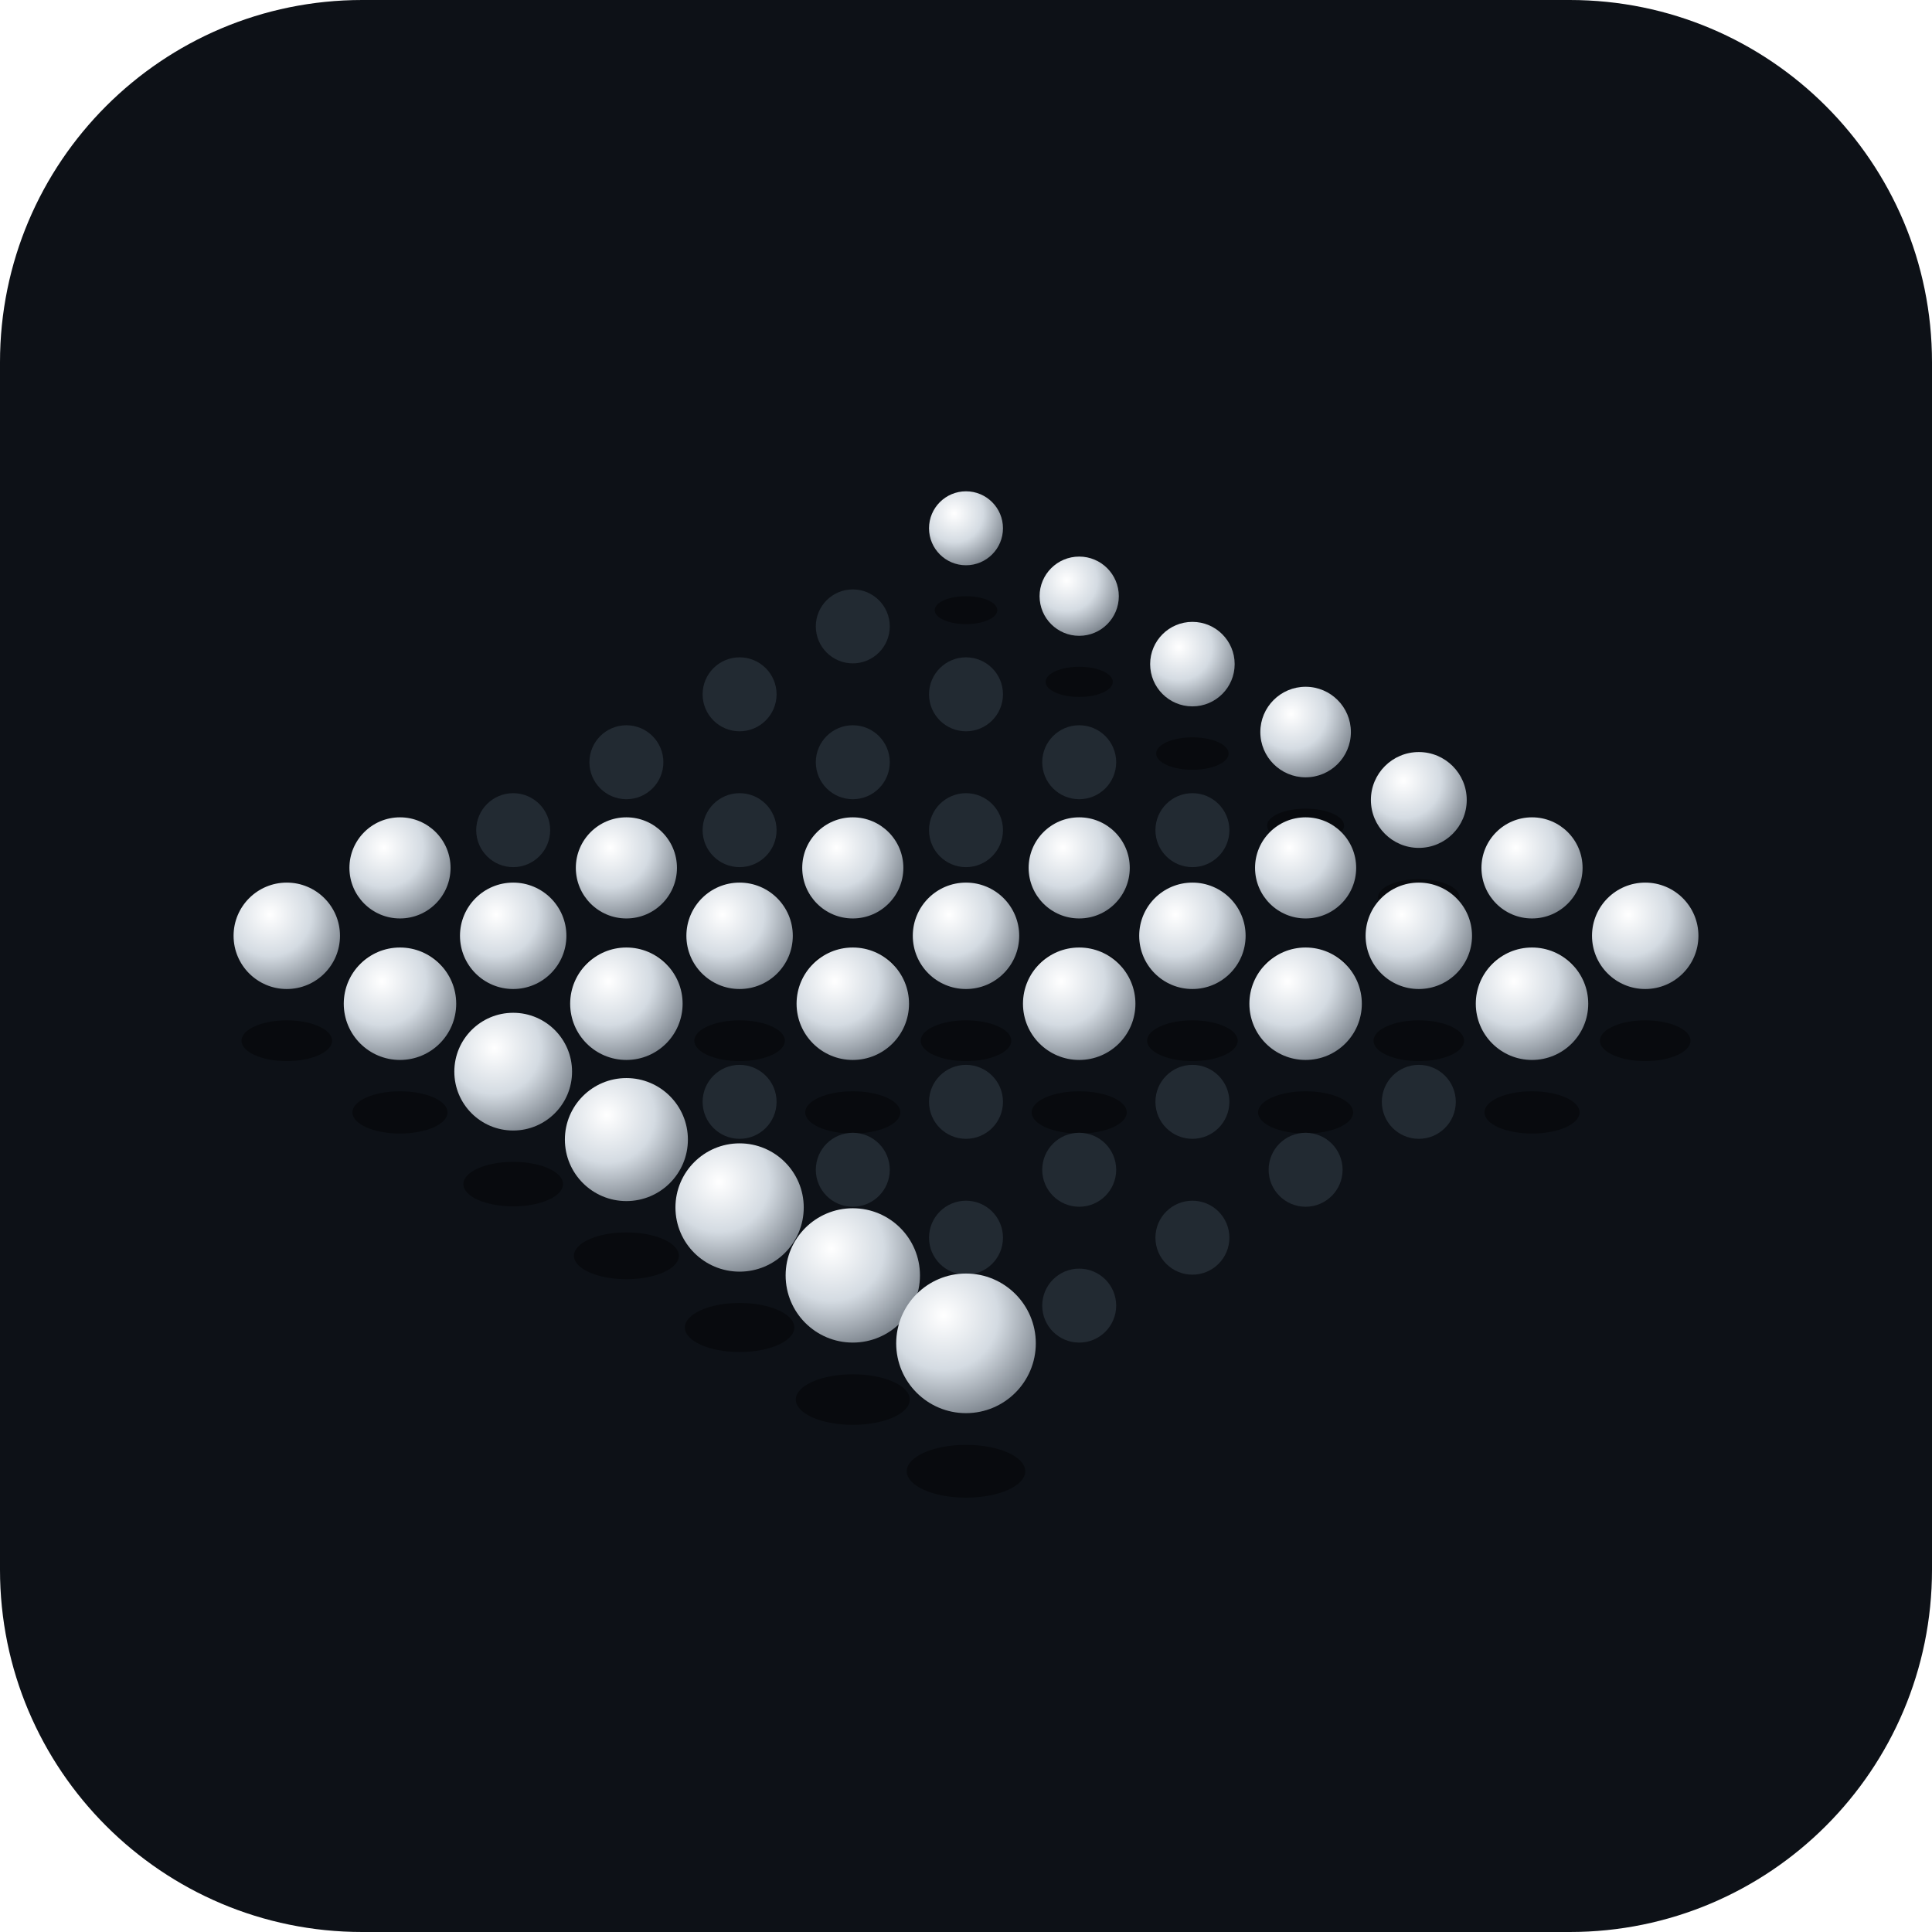
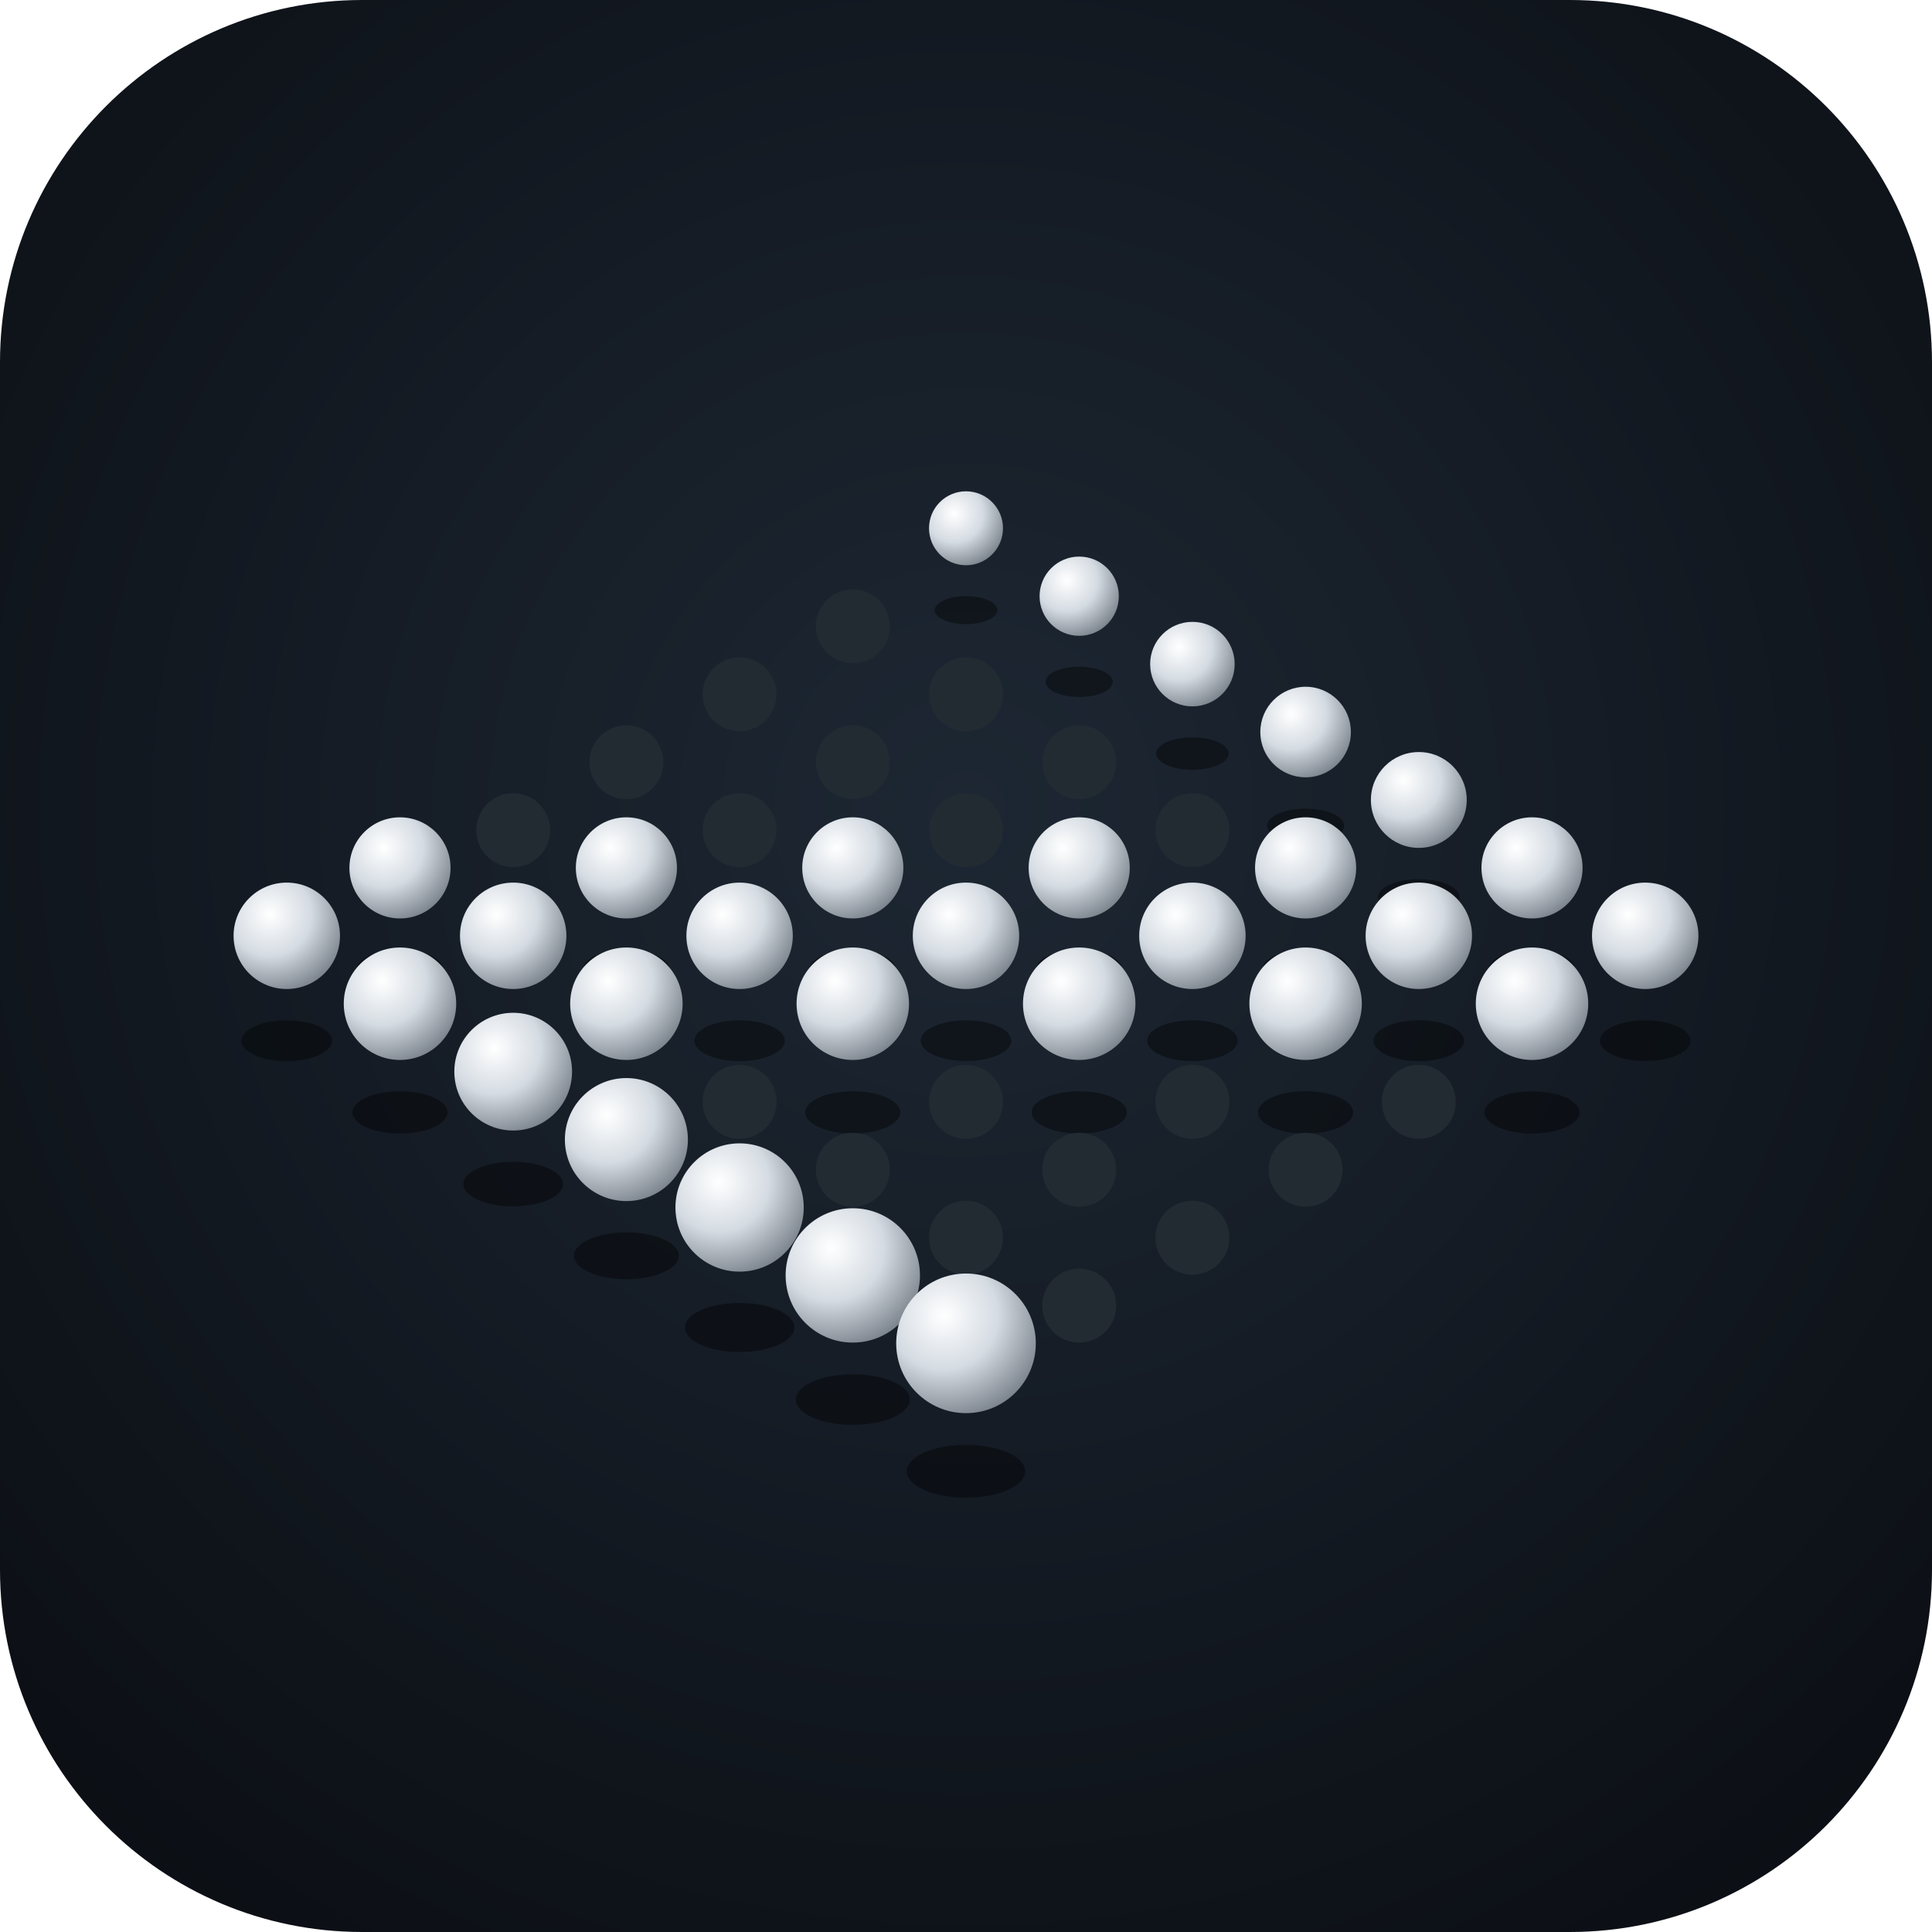
<svg xmlns="http://www.w3.org/2000/svg" viewBox="0 0 512 512">
  <defs>
    <radialGradient id="sph" cx="0.34" cy="0.30" r="0.78">
      <stop offset="0" stop-color="#ffffff" />
      <stop offset="0.5" stop-color="#d4dbe2" />
      <stop offset="1" stop-color="#767e87" />
    </radialGradient>
  </defs>
-   <rect width="512" height="512" rx="96" fill="#0D1117" />
+   <defs>
+     <radialGradient id="bgr" cx="0.5" cy="0.42" r="0.75">
+       <stop offset="0" stop-color="#1d2733" />
+       <stop offset="1" stop-color="#0a0d12" />
+     </radialGradient>
+   </defs>
+   <rect width="512" height="512" rx="96" fill="url(#bgr)" />
  <ellipse cx="256" cy="161.7" rx="8.3" ry="3.7" fill="#000" fill-opacity="0.4" />
  <circle cx="256" cy="140.0" r="9.8" fill="url(#sph)" />
  <ellipse cx="286" cy="180.7" rx="8.9" ry="4.0" fill="#000" fill-opacity="0.4" />
  <circle cx="286" cy="158.0" r="10.5" fill="url(#sph)" />
  <circle cx="226" cy="166.0" r="9.8" fill="#222a32" />
  <ellipse cx="316" cy="199.7" rx="9.6" ry="4.3" fill="#000" fill-opacity="0.4" />
  <circle cx="316" cy="176.0" r="11.2" fill="url(#sph)" />
  <circle cx="256" cy="184.0" r="9.8" fill="#222a32" />
  <circle cx="196" cy="184.0" r="9.8" fill="#222a32" />
  <ellipse cx="346" cy="218.8" rx="10.2" ry="4.5" fill="#000" fill-opacity="0.4" />
  <circle cx="346" cy="194.0" r="12.0" fill="url(#sph)" />
  <circle cx="286" cy="202.0" r="9.8" fill="#222a32" />
  <circle cx="226" cy="202.0" r="9.8" fill="#222a32" />
  <circle cx="166" cy="202.0" r="9.8" fill="#222a32" />
  <ellipse cx="376" cy="237.8" rx="10.8" ry="4.8" fill="#000" fill-opacity="0.4" />
  <circle cx="376" cy="212.0" r="12.7" fill="url(#sph)" />
  <circle cx="316" cy="220.0" r="9.8" fill="#222a32" />
  <circle cx="256" cy="220.0" r="9.8" fill="#222a32" />
  <circle cx="196" cy="220.0" r="9.8" fill="#222a32" />
  <circle cx="136" cy="220.0" r="9.8" fill="#222a32" />
  <ellipse cx="406" cy="256.8" rx="11.4" ry="5.1" fill="#000" fill-opacity="0.4" />
  <circle cx="406" cy="230.0" r="13.4" fill="url(#sph)" />
  <ellipse cx="346" cy="256.8" rx="11.4" ry="5.1" fill="#000" fill-opacity="0.4" />
  <circle cx="346" cy="230.0" r="13.4" fill="url(#sph)" />
  <ellipse cx="286" cy="256.8" rx="11.4" ry="5.1" fill="#000" fill-opacity="0.4" />
  <circle cx="286" cy="230.0" r="13.4" fill="url(#sph)" />
  <ellipse cx="226" cy="256.8" rx="11.4" ry="5.1" fill="#000" fill-opacity="0.4" />
  <circle cx="226" cy="230.0" r="13.4" fill="url(#sph)" />
  <ellipse cx="166" cy="256.8" rx="11.4" ry="5.1" fill="#000" fill-opacity="0.4" />
  <circle cx="166" cy="230.0" r="13.4" fill="url(#sph)" />
  <ellipse cx="106" cy="256.8" rx="11.4" ry="5.1" fill="#000" fill-opacity="0.4" />
  <circle cx="106" cy="230.0" r="13.4" fill="url(#sph)" />
  <ellipse cx="436" cy="275.8" rx="12.0" ry="5.4" fill="#000" fill-opacity="0.4" />
  <circle cx="436" cy="248.0" r="14.1" fill="url(#sph)" />
  <ellipse cx="376" cy="275.8" rx="12.0" ry="5.4" fill="#000" fill-opacity="0.4" />
  <circle cx="376" cy="248.0" r="14.1" fill="url(#sph)" />
  <ellipse cx="316" cy="275.8" rx="12.0" ry="5.4" fill="#000" fill-opacity="0.4" />
  <circle cx="316" cy="248.0" r="14.1" fill="url(#sph)" />
  <ellipse cx="256" cy="275.8" rx="12.0" ry="5.4" fill="#000" fill-opacity="0.4" />
  <circle cx="256" cy="248.0" r="14.1" fill="url(#sph)" />
  <ellipse cx="196" cy="275.8" rx="12.0" ry="5.4" fill="#000" fill-opacity="0.4" />
  <circle cx="196" cy="248.0" r="14.1" fill="url(#sph)" />
  <ellipse cx="136" cy="275.8" rx="12.0" ry="5.4" fill="#000" fill-opacity="0.4" />
  <circle cx="136" cy="248.0" r="14.1" fill="url(#sph)" />
  <ellipse cx="76" cy="275.8" rx="12.0" ry="5.4" fill="#000" fill-opacity="0.4" />
  <circle cx="76" cy="248.0" r="14.1" fill="url(#sph)" />
  <ellipse cx="406" cy="294.8" rx="12.6" ry="5.6" fill="#000" fill-opacity="0.4" />
  <circle cx="406" cy="266.0" r="14.9" fill="url(#sph)" />
  <ellipse cx="346" cy="294.8" rx="12.6" ry="5.6" fill="#000" fill-opacity="0.4" />
  <circle cx="346" cy="266.0" r="14.9" fill="url(#sph)" />
  <ellipse cx="286" cy="294.8" rx="12.6" ry="5.6" fill="#000" fill-opacity="0.4" />
  <circle cx="286" cy="266.0" r="14.9" fill="url(#sph)" />
  <ellipse cx="226" cy="294.8" rx="12.6" ry="5.6" fill="#000" fill-opacity="0.4" />
  <circle cx="226" cy="266.0" r="14.9" fill="url(#sph)" />
  <ellipse cx="166" cy="294.8" rx="12.6" ry="5.6" fill="#000" fill-opacity="0.4" />
  <circle cx="166" cy="266.0" r="14.9" fill="url(#sph)" />
  <ellipse cx="106" cy="294.8" rx="12.6" ry="5.6" fill="#000" fill-opacity="0.4" />
  <circle cx="106" cy="266.0" r="14.9" fill="url(#sph)" />
  <circle cx="376" cy="292.0" r="9.8" fill="#222a32" />
  <circle cx="316" cy="292.0" r="9.8" fill="#222a32" />
  <circle cx="256" cy="292.0" r="9.8" fill="#222a32" />
  <circle cx="196" cy="292.0" r="9.8" fill="#222a32" />
  <ellipse cx="136" cy="313.8" rx="13.2" ry="5.9" fill="#000" fill-opacity="0.4" />
  <circle cx="136" cy="284.0" r="15.6" fill="url(#sph)" />
  <circle cx="346" cy="310.0" r="9.8" fill="#222a32" />
  <circle cx="286" cy="310.0" r="9.8" fill="#222a32" />
  <circle cx="226" cy="310.0" r="9.8" fill="#222a32" />
  <ellipse cx="166" cy="332.8" rx="13.9" ry="6.2" fill="#000" fill-opacity="0.4" />
  <circle cx="166" cy="302.0" r="16.3" fill="url(#sph)" />
  <circle cx="316" cy="328.0" r="9.8" fill="#222a32" />
  <circle cx="256" cy="328.0" r="9.8" fill="#222a32" />
  <ellipse cx="196" cy="351.8" rx="14.5" ry="6.5" fill="#000" fill-opacity="0.4" />
  <circle cx="196" cy="320.0" r="17.0" fill="url(#sph)" />
  <circle cx="286" cy="346.0" r="9.8" fill="#222a32" />
  <ellipse cx="226" cy="370.9" rx="15.1" ry="6.7" fill="#000" fill-opacity="0.4" />
  <circle cx="226" cy="338.0" r="17.8" fill="url(#sph)" />
  <ellipse cx="256" cy="389.9" rx="15.7" ry="7.0" fill="#000" fill-opacity="0.4" />
  <circle cx="256" cy="356.0" r="18.5" fill="url(#sph)" />
</svg>
